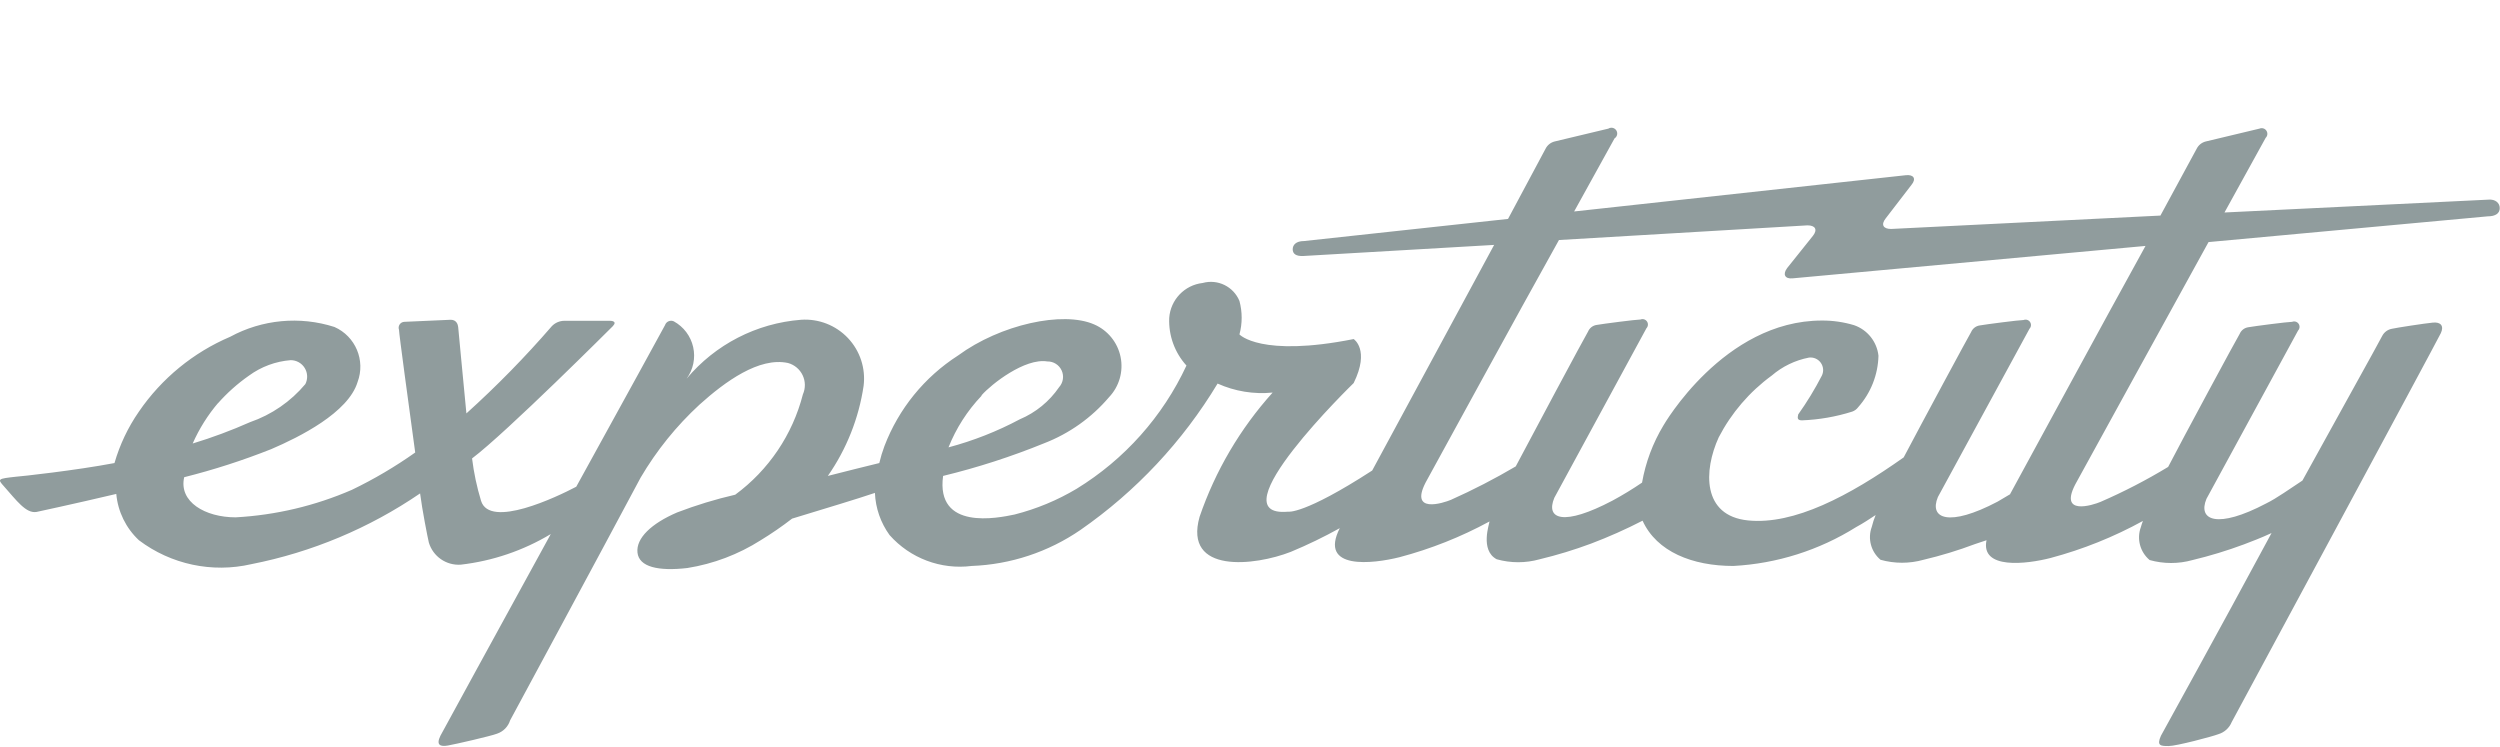
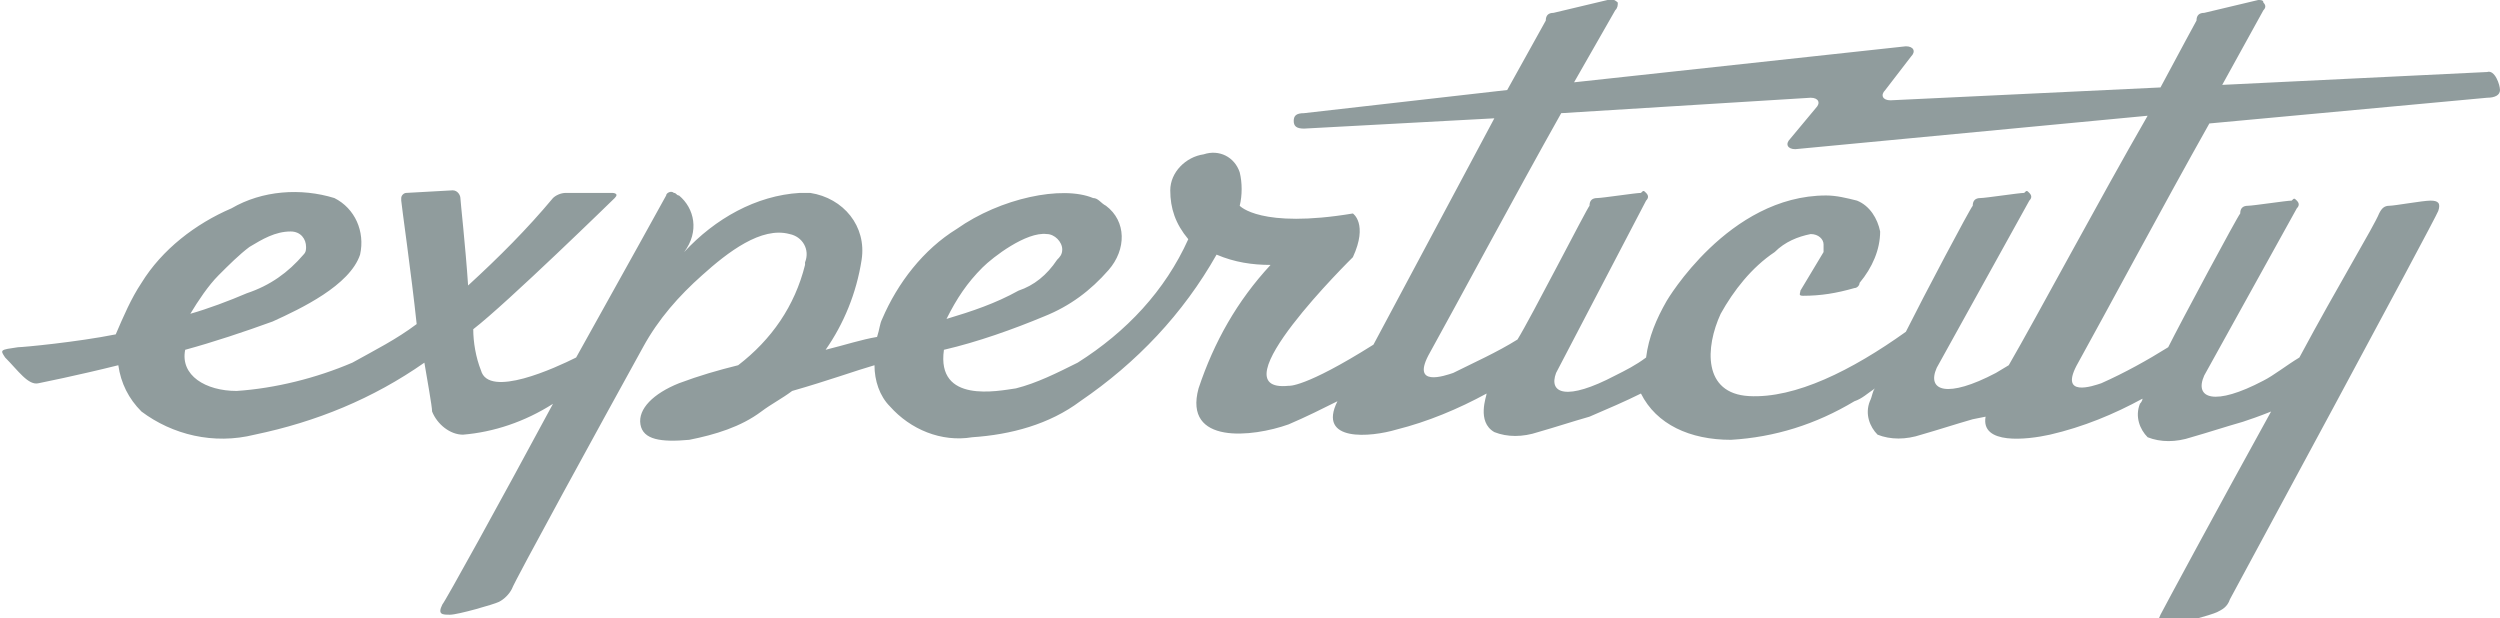
- <svg xmlns="http://www.w3.org/2000/svg" id="Experticity" viewBox="0 0 97.18 29">
-   <defs>
-     <style>.cls-1{fill:#909c9d;}</style>
-   </defs>
-   <path class="cls-1" d="M78.14,19.21l-0.49.29c-1.9,1-2.67.66-2.32-.18l3.56-6.54a0.21,0.21,0,0,0-.23-0.34c-0.17,0-1.48.17-1.7,0.21a0.43,0.43,0,0,0-.34.26C76.56,13,74.7,16.45,74,17.78c-2.12,1.5-4.26,2.63-6.05,2.45S66.22,18.29,66.81,17a6.92,6.92,0,0,1,2.06-2.4,3.13,3.13,0,0,1,1.45-.7,0.49,0.49,0,0,1,.5.7,12.49,12.49,0,0,1-.92,1.51c0,0.06-.09.23,0.14,0.23A7.42,7.42,0,0,0,72,16a0.49,0.49,0,0,0,.23-0.17,3.13,3.13,0,0,0,.79-2,1.42,1.42,0,0,0-.95-1.19h0a4.25,4.25,0,0,0-1.25-.18c-3.82,0-6.16,4.08-6.16,4.08a6.45,6.45,0,0,0-.83,2.22,13,13,0,0,1-1.15.7c-1.9,1-2.61.73-2.26-.11L64,12.76a0.21,0.21,0,0,0-.23-0.34c-0.17,0-1.48.17-1.7,0.21a0.43,0.43,0,0,0-.34.26c-0.08.12-2.35,4.36-2.81,5.24a25.22,25.22,0,0,1-2.52,1.3c-0.26.11-1.71,0.6-.92-0.79,1-1.82,3.33-6.1,5.12-9.31l9.66-.57c0.31,0,.4.17,0.21,0.41l-1,1.25c-0.18.24-.09,0.43,0.21,0.4L83.4,9.56c-1.8,3.26-4.2,7.7-5.26,9.64M8.46,15.69a6.86,6.86,0,0,1,1.22-1.09A3.17,3.17,0,0,1,11.3,14a0.64,0.64,0,0,1,.57.93,4.88,4.88,0,0,1-2.15,1.48,19.39,19.39,0,0,1-2.23.83,6.44,6.44,0,0,1,1-1.59m29.67-.29c0.38-.43,1.68-1.45,2.55-1.31a0.6,0.6,0,0,1,.46,1,3.5,3.5,0,0,1-1.53,1.25,13,13,0,0,1-2.77,1.09,6.27,6.27,0,0,1,1.28-2M96.74,7.76l-10.27.5,1.6-2.9A0.22,0.22,0,0,0,87.83,5l-2.09.5a0.54,0.54,0,0,0-.35.28s-0.6,1.1-1.41,2.6L73.51,8.9c-0.31,0-.4-0.17-0.21-0.41l1-1.3c0.2-.24.09-0.41-0.21-0.38L61.19,8.22l1.57-2.84A0.22,0.22,0,0,0,62.52,5l-2.09.5a0.54,0.54,0,0,0-.35.28L58.62,8.51l-7.93.86c-0.31,0-.44.15-0.44,0.32s0.12,0.28.43,0.26l7.4-.43-4.74,8.77c-2.67,1.73-3.27,1.6-3.27,1.6-2.87.26,2.55-5,2.55-5,0.64-1.3,0-1.71,0-1.71C49,13.9,48.18,13,48.18,13a0.06,0.06,0,0,1,0,0,2.5,2.5,0,0,0,0-1.3A1.2,1.2,0,0,0,46.75,11a1.47,1.47,0,0,0-1.3,1.36,2.59,2.59,0,0,0,.67,1.85A11.13,11.13,0,0,1,41.85,19a9.06,9.06,0,0,1-2.41,1c-0.66.14-3.07,0.63-2.78-1.5a27.88,27.88,0,0,0,3.93-1.27,6.28,6.28,0,0,0,2.52-1.79,1.76,1.76,0,0,0-.58-2.83c-1.21-.53-3.64,0-5.29,1.21a7.26,7.26,0,0,0-2.86,3.52,5.38,5.38,0,0,0-.2.66c-0.58.14-1.25,0.31-2,.5A8.24,8.24,0,0,0,33.57,15a2.29,2.29,0,0,0-2.43-2.57,6.45,6.45,0,0,0-4.45,2.29,1.52,1.52,0,0,0-.5-2.23,0.25,0.25,0,0,0-.34.15s-1.6,2.93-3.45,6.28c-0.76.4-3.36,1.64-3.7,0.55a9.81,9.81,0,0,1-.35-1.65c1.33-1,5.47-5.14,5.47-5.14,0.2-.21-0.09-0.21-0.11-0.21H21.94a0.68,0.68,0,0,0-.49.21,38.43,38.43,0,0,1-3.32,3.39c-0.15-1.53-.31-3.27-0.32-3.36s-0.06-.28-0.29-0.28l-1.8.08a0.23,0.23,0,0,0-.21.31c0,0.15.38,2.93,0.63,4.77a17.12,17.12,0,0,1-2.46,1.45,13.15,13.15,0,0,1-4.52,1.07c-1.18,0-2.22-.6-2-1.56a27,27,0,0,0,3.38-1.09c1.1-.47,3-1.42,3.36-2.61A1.69,1.69,0,0,0,13,12.71a5.18,5.18,0,0,0-4.05.38A8.19,8.19,0,0,0,5.4,16a6.83,6.83,0,0,0-.95,2c-1.53.29-3.65,0.52-3.82,0.53C-0.1,18.61-.1,18.62.15,18.9c0.49,0.55.86,1.07,1.27,1,0,0,1.45-.31,3.1-0.7A2.81,2.81,0,0,0,5.4,21a5.28,5.28,0,0,0,4.37.93,17.68,17.68,0,0,0,6.56-2.75c0.08,0.63.29,1.7,0.34,1.91a1.21,1.21,0,0,0,1.24.86,8.75,8.75,0,0,0,3.5-1.19c-2.12,3.87-4.22,7.7-4.29,7.84-0.18.37,0,.43,0.29,0.38s1.68-.37,1.91-0.46A0.8,0.8,0,0,0,19.83,28c0.14-.26,3.53-6.54,5.07-9.43a12.42,12.42,0,0,1,2.29-2.84c1-.9,2.32-1.86,3.44-1.62a0.89,0.89,0,0,1,.58,1.22h0a7,7,0,0,1-2.63,3.9,17,17,0,0,0-2.26.69c-1,.43-1.6,1-1.54,1.56s0.81,0.73,1.94.6A7.52,7.52,0,0,0,29.57,21a13.28,13.28,0,0,0,1.22-.84c1.44-.44,2.48-0.75,3.22-1a3,3,0,0,0,.57,1.64A3.65,3.65,0,0,0,37.77,22,8,8,0,0,0,42,20.6a18.63,18.63,0,0,0,5.33-5.69,4.2,4.2,0,0,0,2.14.35h0a14,14,0,0,0-2.84,4.83C46,22.32,48.78,22,50.18,21.45a18.51,18.51,0,0,0,1.9-.92c-0.83,1.64,1.28,1.39,2.32,1.13a15.75,15.75,0,0,0,3.5-1.39c0,0.08-.38,1.12.28,1.47a3.09,3.09,0,0,0,1.67,0,17.23,17.23,0,0,0,2-.61,19.24,19.24,0,0,0,2-.89C64.4,21.45,65.79,22,67.38,22a10,10,0,0,0,4.77-1.51c0.28-.15.53-0.32,0.76-0.47a3.19,3.19,0,0,0-.15.46,1.15,1.15,0,0,0,.34,1.28,3.09,3.09,0,0,0,1.67,0,16.26,16.26,0,0,0,2-.61L77.22,21c-0.24,1.15,1.56.93,2.49,0.69a16,16,0,0,0,3.59-1.44,2.18,2.18,0,0,0-.08.24,1.15,1.15,0,0,0,.34,1.28,3.09,3.09,0,0,0,1.67,0,17.23,17.23,0,0,0,2-.61c0.31-.12.64-0.24,1.07-0.44C86.24,24.55,84.1,28.41,84,28.6,83.82,29,84,29,84.3,29s1.7-.37,1.93-0.46a0.81,0.81,0,0,0,.52-0.47s8-14.84,8.13-15.12,0-.44-0.31-0.41-1.42.2-1.59,0.24a0.53,0.53,0,0,0-.38.28c-0.24.46-1.57,2.84-3.1,5.62-0.49.32-1,.69-1.41,0.89-1.9,1-2.67.66-2.32-.18l3.56-6.54a0.21,0.21,0,0,0-.23-0.34c-0.17,0-1.48.17-1.7,0.21a0.43,0.43,0,0,0-.34.26c-0.08.12-2.26,4.16-2.78,5.17a21.89,21.89,0,0,1-2.63,1.36c-0.26.11-1.71,0.6-.92-0.79,1-1.82,3.35-6.1,5.12-9.31l10.85-1c0.31,0,.47-0.12.47-0.32S97,7.74,96.74,7.76" />
+ <svg xmlns="http://www.w3.org/2000/svg" version="1.1" id="Experticity" x="0px" y="0px" viewBox="34 -2 97.2 24" style="enable-background:new 34 -2 97.2 24;" xml:space="preserve">
+   <style type="text/css">
+ 	.st0{fill:#909C9D;}
+ </style>
+   <path class="st0" d="M112.1,12.2l-0.5,0.3c-1.9,1-2.7,0.7-2.3-0.2l3.6-6.5c0.1-0.1,0.1-0.2,0-0.3c-0.1-0.1-0.1-0.1-0.2,0  c-0.2,0-1.5,0.2-1.7,0.2c-0.2,0-0.3,0.1-0.3,0.3c-0.1,0.1-1.9,3.5-2.6,4.9c-2.1,1.5-4.3,2.6-6.1,2.5s-1.7-1.9-1.1-3.2  c0.5-0.9,1.2-1.8,2.1-2.4c0.4-0.4,0.9-0.6,1.4-0.7c0.3,0,0.5,0.2,0.5,0.4c0,0.1,0,0.2,0,0.3c-0.3,0.5-0.6,1-0.9,1.5  c0,0.1-0.1,0.2,0.1,0.2c0.7,0,1.3-0.1,2-0.3c0.1,0,0.2-0.1,0.2-0.2c0.5-0.6,0.8-1.3,0.8-2c-0.1-0.5-0.4-1-0.9-1.2l0,0  c-0.4-0.1-0.8-0.2-1.2-0.2c-3.8,0-6.2,4.1-6.2,4.1c-0.4,0.7-0.7,1.4-0.8,2.2c-0.4,0.3-0.8,0.5-1.2,0.7c-1.9,1-2.6,0.7-2.3-0.1  L98,5.8c0.1-0.1,0.1-0.2,0-0.3c-0.1-0.1-0.1-0.1-0.2,0c-0.2,0-1.5,0.2-1.7,0.2c-0.2,0-0.3,0.1-0.3,0.3c-0.1,0.1-2.3,4.4-2.8,5.2  c-0.8,0.5-1.7,0.9-2.5,1.3c-0.3,0.1-1.7,0.6-0.9-0.8c1-1.8,3.3-6.1,5.1-9.3l9.7-0.6c0.3,0,0.4,0.2,0.2,0.4l-1,1.2  c-0.2,0.2-0.1,0.4,0.2,0.4l13.7-1.3C115.6,5.8,113.2,10.3,112.1,12.2 M42.5,8.7c0.4-0.4,0.8-0.8,1.2-1.1c0.5-0.3,1-0.6,1.6-0.6  c0.4,0,0.6,0.3,0.6,0.6c0,0.1,0,0.2-0.1,0.3c-0.6,0.7-1.3,1.2-2.2,1.5c-0.7,0.3-1.5,0.6-2.2,0.8C41.7,9.7,42.1,9.1,42.5,8.7   M72.2,8.4c0.4-0.4,1.7-1.4,2.5-1.3c0.3,0,0.6,0.3,0.6,0.6c0,0.2-0.1,0.3-0.2,0.4c-0.4,0.6-0.9,1-1.5,1.2c-0.9,0.5-1.8,0.8-2.8,1.1  C71.2,9.6,71.6,9,72.2,8.4 M130.7,0.8l-10.3,0.5l1.6-2.9c0.1-0.1,0.1-0.2,0-0.3C122-2,121.9-2,121.8-2l-2.1,0.5  c-0.2,0-0.3,0.1-0.3,0.3c0,0-0.6,1.1-1.4,2.6l-10.5,0.5c-0.3,0-0.4-0.2-0.2-0.4l1-1.3c0.2-0.2,0.1-0.4-0.2-0.4L95.2,1.2l1.6-2.8  c0.1-0.1,0.1-0.2,0.1-0.3C96.8-2,96.6-2.1,96.5-2l0,0l-2.1,0.5c-0.2,0-0.3,0.1-0.3,0.3l-1.5,2.7l-7.9,0.9c-0.3,0-0.4,0.1-0.4,0.3  s0.1,0.3,0.4,0.3l7.4-0.4l-4.7,8.8c-2.7,1.7-3.3,1.6-3.3,1.6c-2.9,0.3,2.5-5,2.5-5c0.6-1.3,0-1.7,0-1.7C83,6.9,82.2,6,82.2,6l0,0  c0.1-0.4,0.1-0.9,0-1.3c-0.2-0.6-0.8-0.9-1.4-0.7c-0.7,0.1-1.3,0.7-1.3,1.4c0,0.7,0.2,1.3,0.7,1.9c-0.9,2-2.4,3.6-4.3,4.8  c-0.8,0.4-1.6,0.8-2.4,1c-0.7,0.1-3.1,0.6-2.8-1.5c1.3-0.3,2.7-0.8,3.9-1.3c1-0.4,1.8-1,2.5-1.8C77.8,7.7,77.8,6.6,77,6  c-0.2-0.1-0.3-0.3-0.5-0.3c-1.2-0.5-3.6,0-5.3,1.2c-1.3,0.8-2.3,2.1-2.9,3.5c-0.1,0.2-0.1,0.4-0.2,0.7c-0.6,0.1-1.2,0.3-2,0.5  c0.7-1,1.2-2.2,1.4-3.5c0.2-1.3-0.7-2.4-2-2.6c-0.1,0-0.3,0-0.4,0c-1.7,0.1-3.3,1-4.5,2.3C61.2,7,61,6.1,60.4,5.6  c-0.1,0-0.1-0.1-0.2-0.1c-0.1-0.1-0.3,0-0.3,0.1c0,0,0,0,0,0c0,0-1.6,2.9-3.5,6.3c-0.8,0.4-3.4,1.6-3.7,0.5  c-0.2-0.5-0.3-1.1-0.3-1.6c1.3-1,5.5-5.1,5.5-5.1c0.2-0.2-0.1-0.2-0.1-0.2h-1.8c-0.2,0-0.4,0.1-0.5,0.2c-1,1.2-2.1,2.3-3.3,3.4  c-0.1-1.5-0.3-3.3-0.3-3.4c0-0.1-0.1-0.3-0.3-0.3l-1.8,0.1c-0.1,0-0.2,0.1-0.2,0.2c0,0,0,0.1,0,0.1c0,0.1,0.4,2.9,0.6,4.8  c-0.8,0.6-1.6,1-2.5,1.5c-1.4,0.6-3,1-4.5,1.1c-1.2,0-2.2-0.6-2-1.6c1.1-0.3,2.3-0.7,3.4-1.1c1.1-0.5,3-1.4,3.4-2.6  C48.2,7,47.8,6.1,47,5.7c-1.3-0.4-2.8-0.3-4,0.4c-1.4,0.6-2.7,1.6-3.5,2.9c-0.4,0.6-0.7,1.3-1,2c-1.5,0.3-3.6,0.5-3.8,0.5  c-0.7,0.1-0.7,0.1-0.5,0.4c0.5,0.5,0.9,1.1,1.3,1c0,0,1.5-0.3,3.1-0.7c0.1,0.7,0.4,1.3,0.9,1.8c1.2,0.9,2.8,1.3,4.4,0.9  c2.4-0.5,4.6-1.4,6.6-2.8c0.1,0.6,0.3,1.7,0.3,1.9c0.2,0.5,0.7,0.9,1.2,0.9c1.2-0.1,2.4-0.5,3.5-1.2c-2.1,3.9-4.2,7.7-4.3,7.8  c-0.2,0.4,0,0.4,0.3,0.4s1.7-0.4,1.9-0.5c0.2-0.1,0.4-0.3,0.5-0.5c0.1-0.3,3.5-6.5,5.1-9.4c0.6-1.1,1.4-2,2.3-2.8  c1-0.9,2.3-1.9,3.4-1.6c0.5,0.1,0.8,0.6,0.6,1.1c0,0,0,0.1,0,0.1l0,0c-0.4,1.6-1.3,2.9-2.6,3.9c-0.8,0.2-1.5,0.4-2.3,0.7  c-1,0.4-1.6,1-1.5,1.6s0.8,0.7,1.9,0.6c1-0.2,2-0.5,2.8-1.1c0.4-0.3,0.8-0.5,1.2-0.8c1.4-0.4,2.5-0.8,3.2-1c0,0.6,0.2,1.2,0.6,1.6  c0.8,0.9,2,1.4,3.2,1.2c1.5-0.1,3-0.5,4.2-1.4c2.2-1.5,4-3.4,5.3-5.7c0.7,0.3,1.4,0.4,2.1,0.4l0,0c-1.3,1.4-2.2,3-2.8,4.8  c-0.6,2.2,2.1,1.9,3.5,1.4c0.7-0.3,1.3-0.6,1.9-0.9c-0.8,1.6,1.3,1.4,2.3,1.1c1.2-0.3,2.4-0.8,3.5-1.4c0,0.1-0.4,1.1,0.3,1.5  c0.5,0.2,1.1,0.2,1.7,0c0.7-0.2,1.3-0.4,2-0.6c0.7-0.3,1.4-0.6,2-0.9c0.6,1.2,1.9,1.8,3.5,1.8c1.7-0.1,3.3-0.6,4.8-1.5  c0.3-0.1,0.5-0.3,0.8-0.5c-0.1,0.1-0.1,0.3-0.2,0.5c-0.2,0.5,0,1,0.3,1.3c0.5,0.2,1.1,0.2,1.7,0c0.7-0.2,1.3-0.4,2-0.6l0.5-0.1  c-0.2,1.1,1.6,0.9,2.5,0.7c1.3-0.3,2.5-0.8,3.6-1.4c0,0.1-0.1,0.2-0.1,0.2c-0.2,0.5,0,1,0.3,1.3c0.5,0.2,1.1,0.2,1.7,0  c0.7-0.2,1.3-0.4,2-0.6c0.3-0.1,0.6-0.2,1.1-0.4c-2.1,3.8-4.2,7.7-4.3,7.9c-0.2,0.4,0,0.4,0.3,0.4s1.7-0.4,1.9-0.5  c0.2-0.1,0.4-0.2,0.5-0.5c0,0,8-14.8,8.1-15.1c0.1-0.3,0-0.4-0.3-0.4s-1.4,0.2-1.6,0.2c-0.2,0-0.3,0.1-0.4,0.3  c-0.2,0.5-1.6,2.8-3.1,5.6c-0.5,0.3-1,0.7-1.4,0.9c-1.9,1-2.7,0.7-2.3-0.2l3.6-6.5c0.1-0.1,0.1-0.2,0-0.3c-0.1-0.1-0.1-0.1-0.2,0  c-0.2,0-1.5,0.2-1.7,0.2c-0.2,0-0.3,0.1-0.3,0.3c-0.1,0.1-2.3,4.2-2.8,5.2c-0.8,0.5-1.7,1-2.6,1.4c-0.3,0.1-1.7,0.6-0.9-0.8  c1-1.8,3.3-6.1,5.1-9.3l10.8-1c0.3,0,0.5-0.1,0.5-0.3S131,0.7,130.7,0.8" />
</svg>
